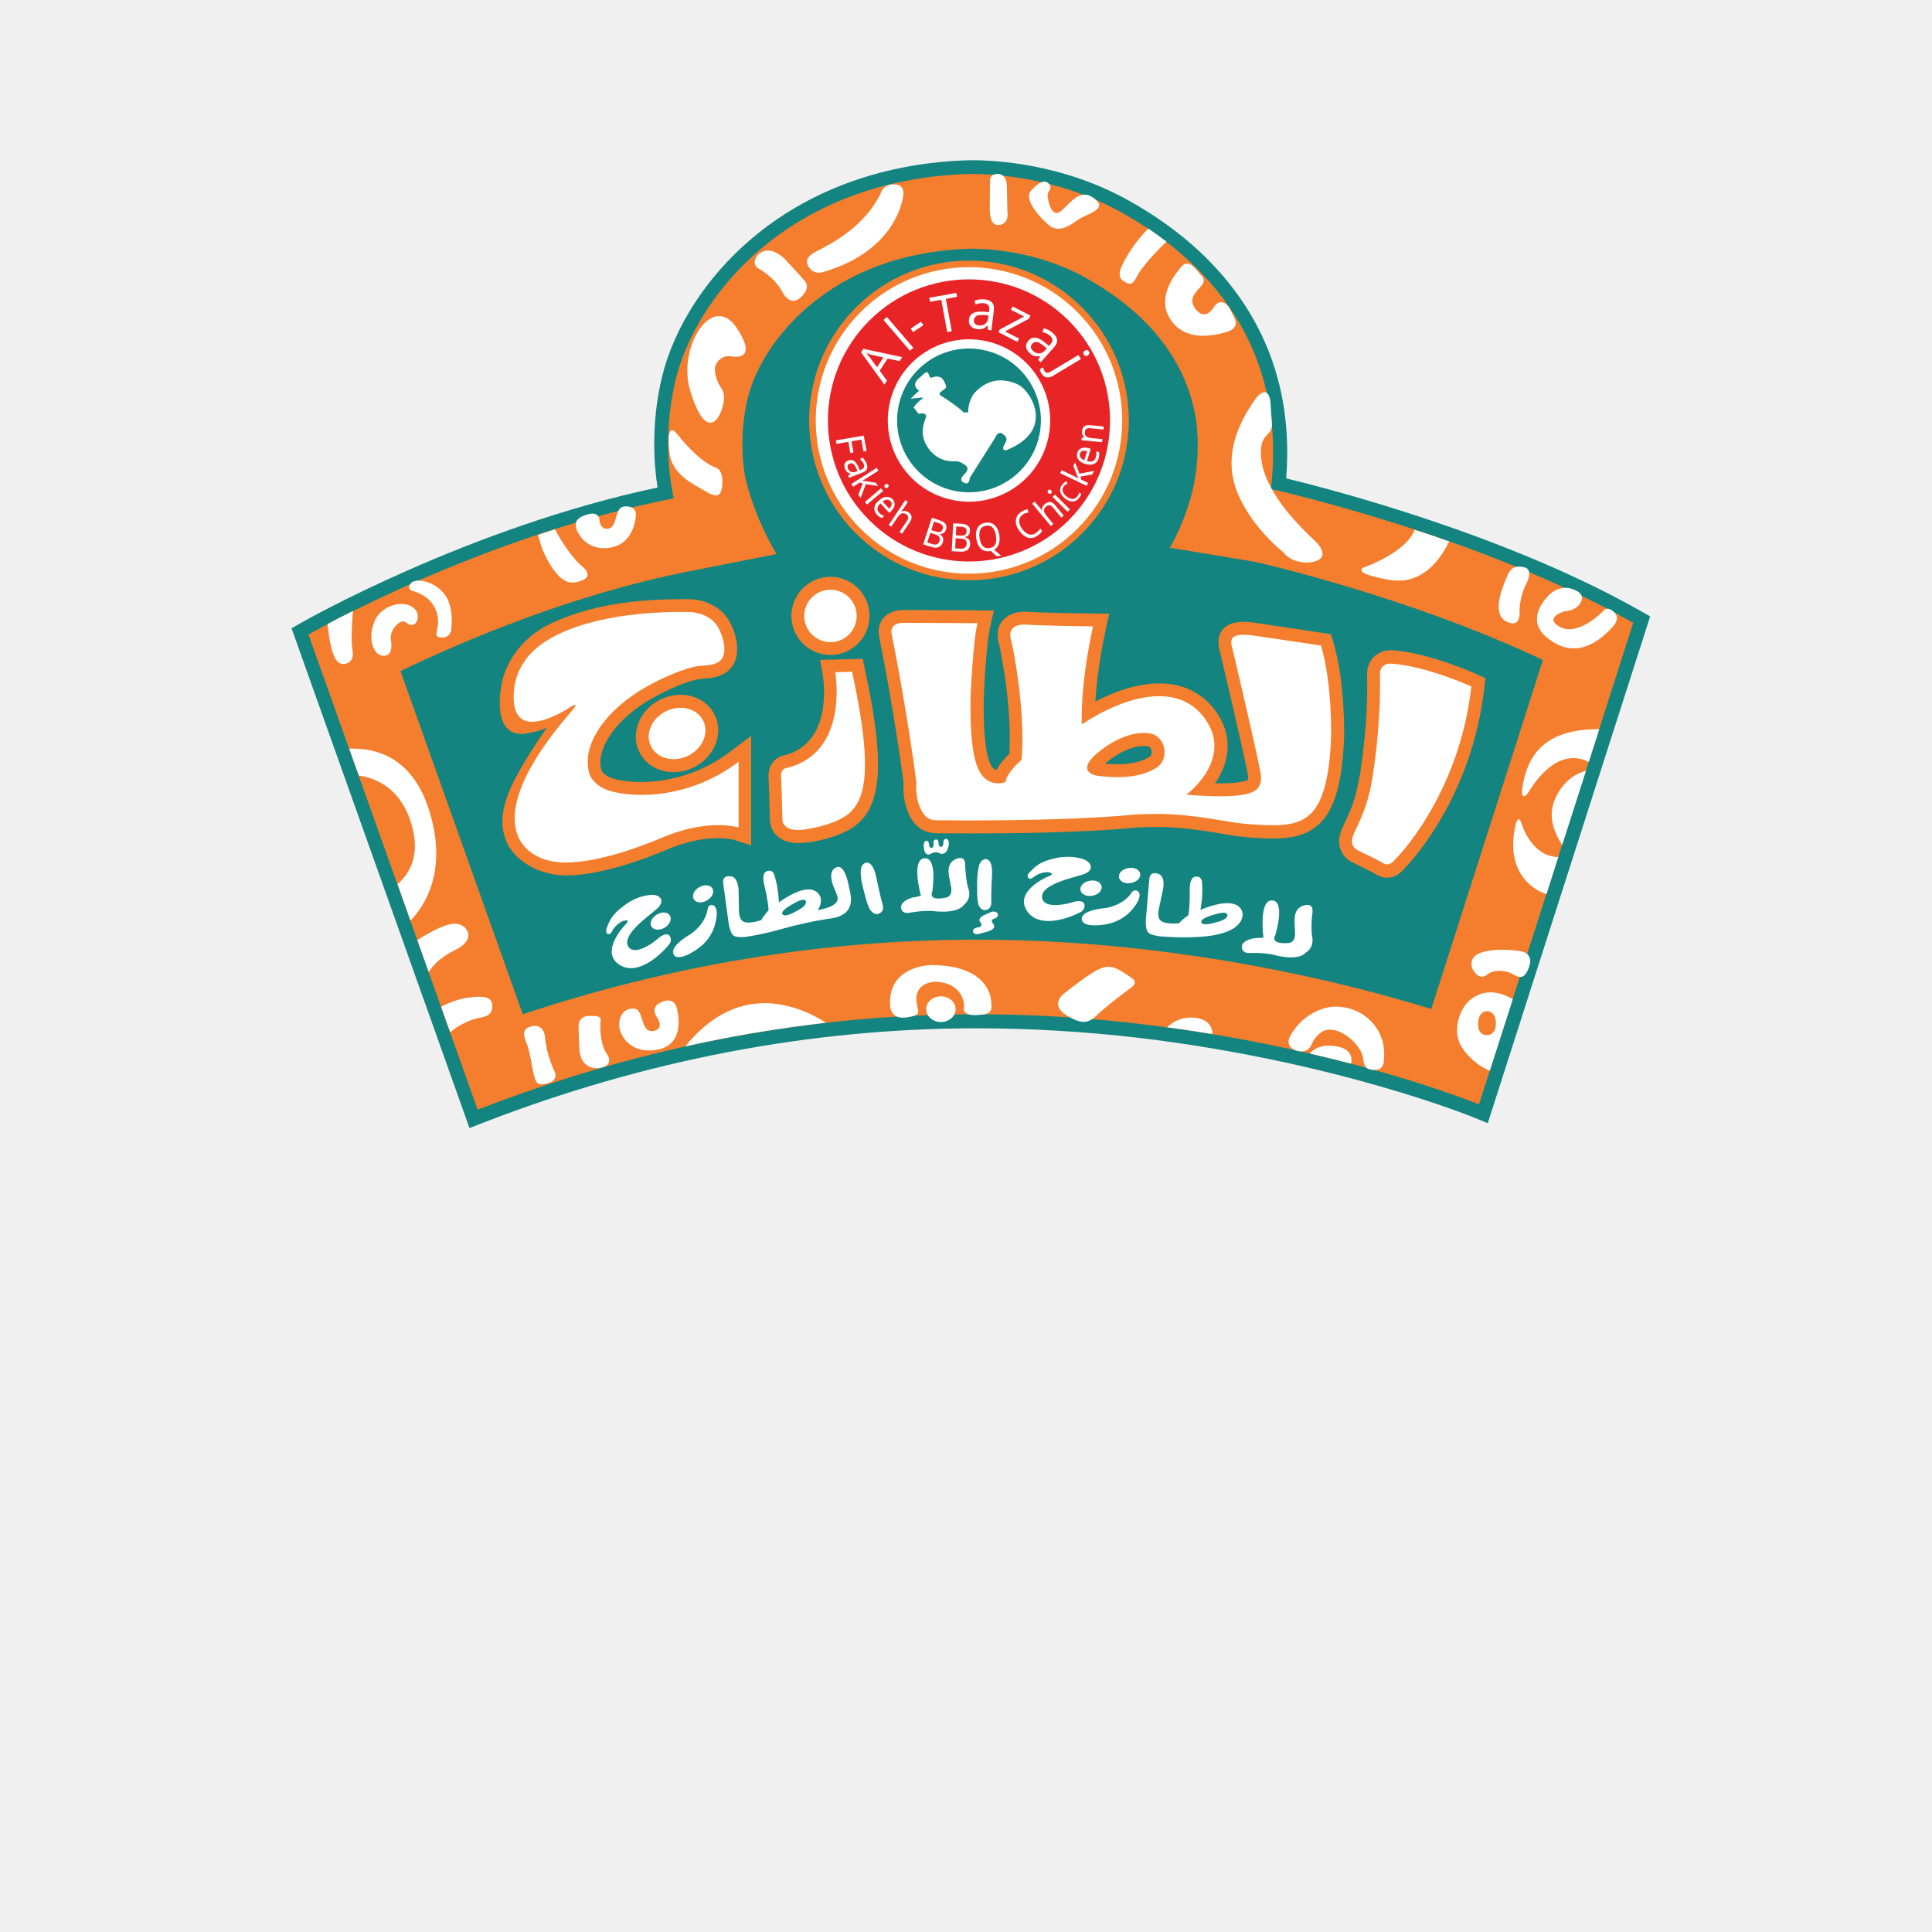
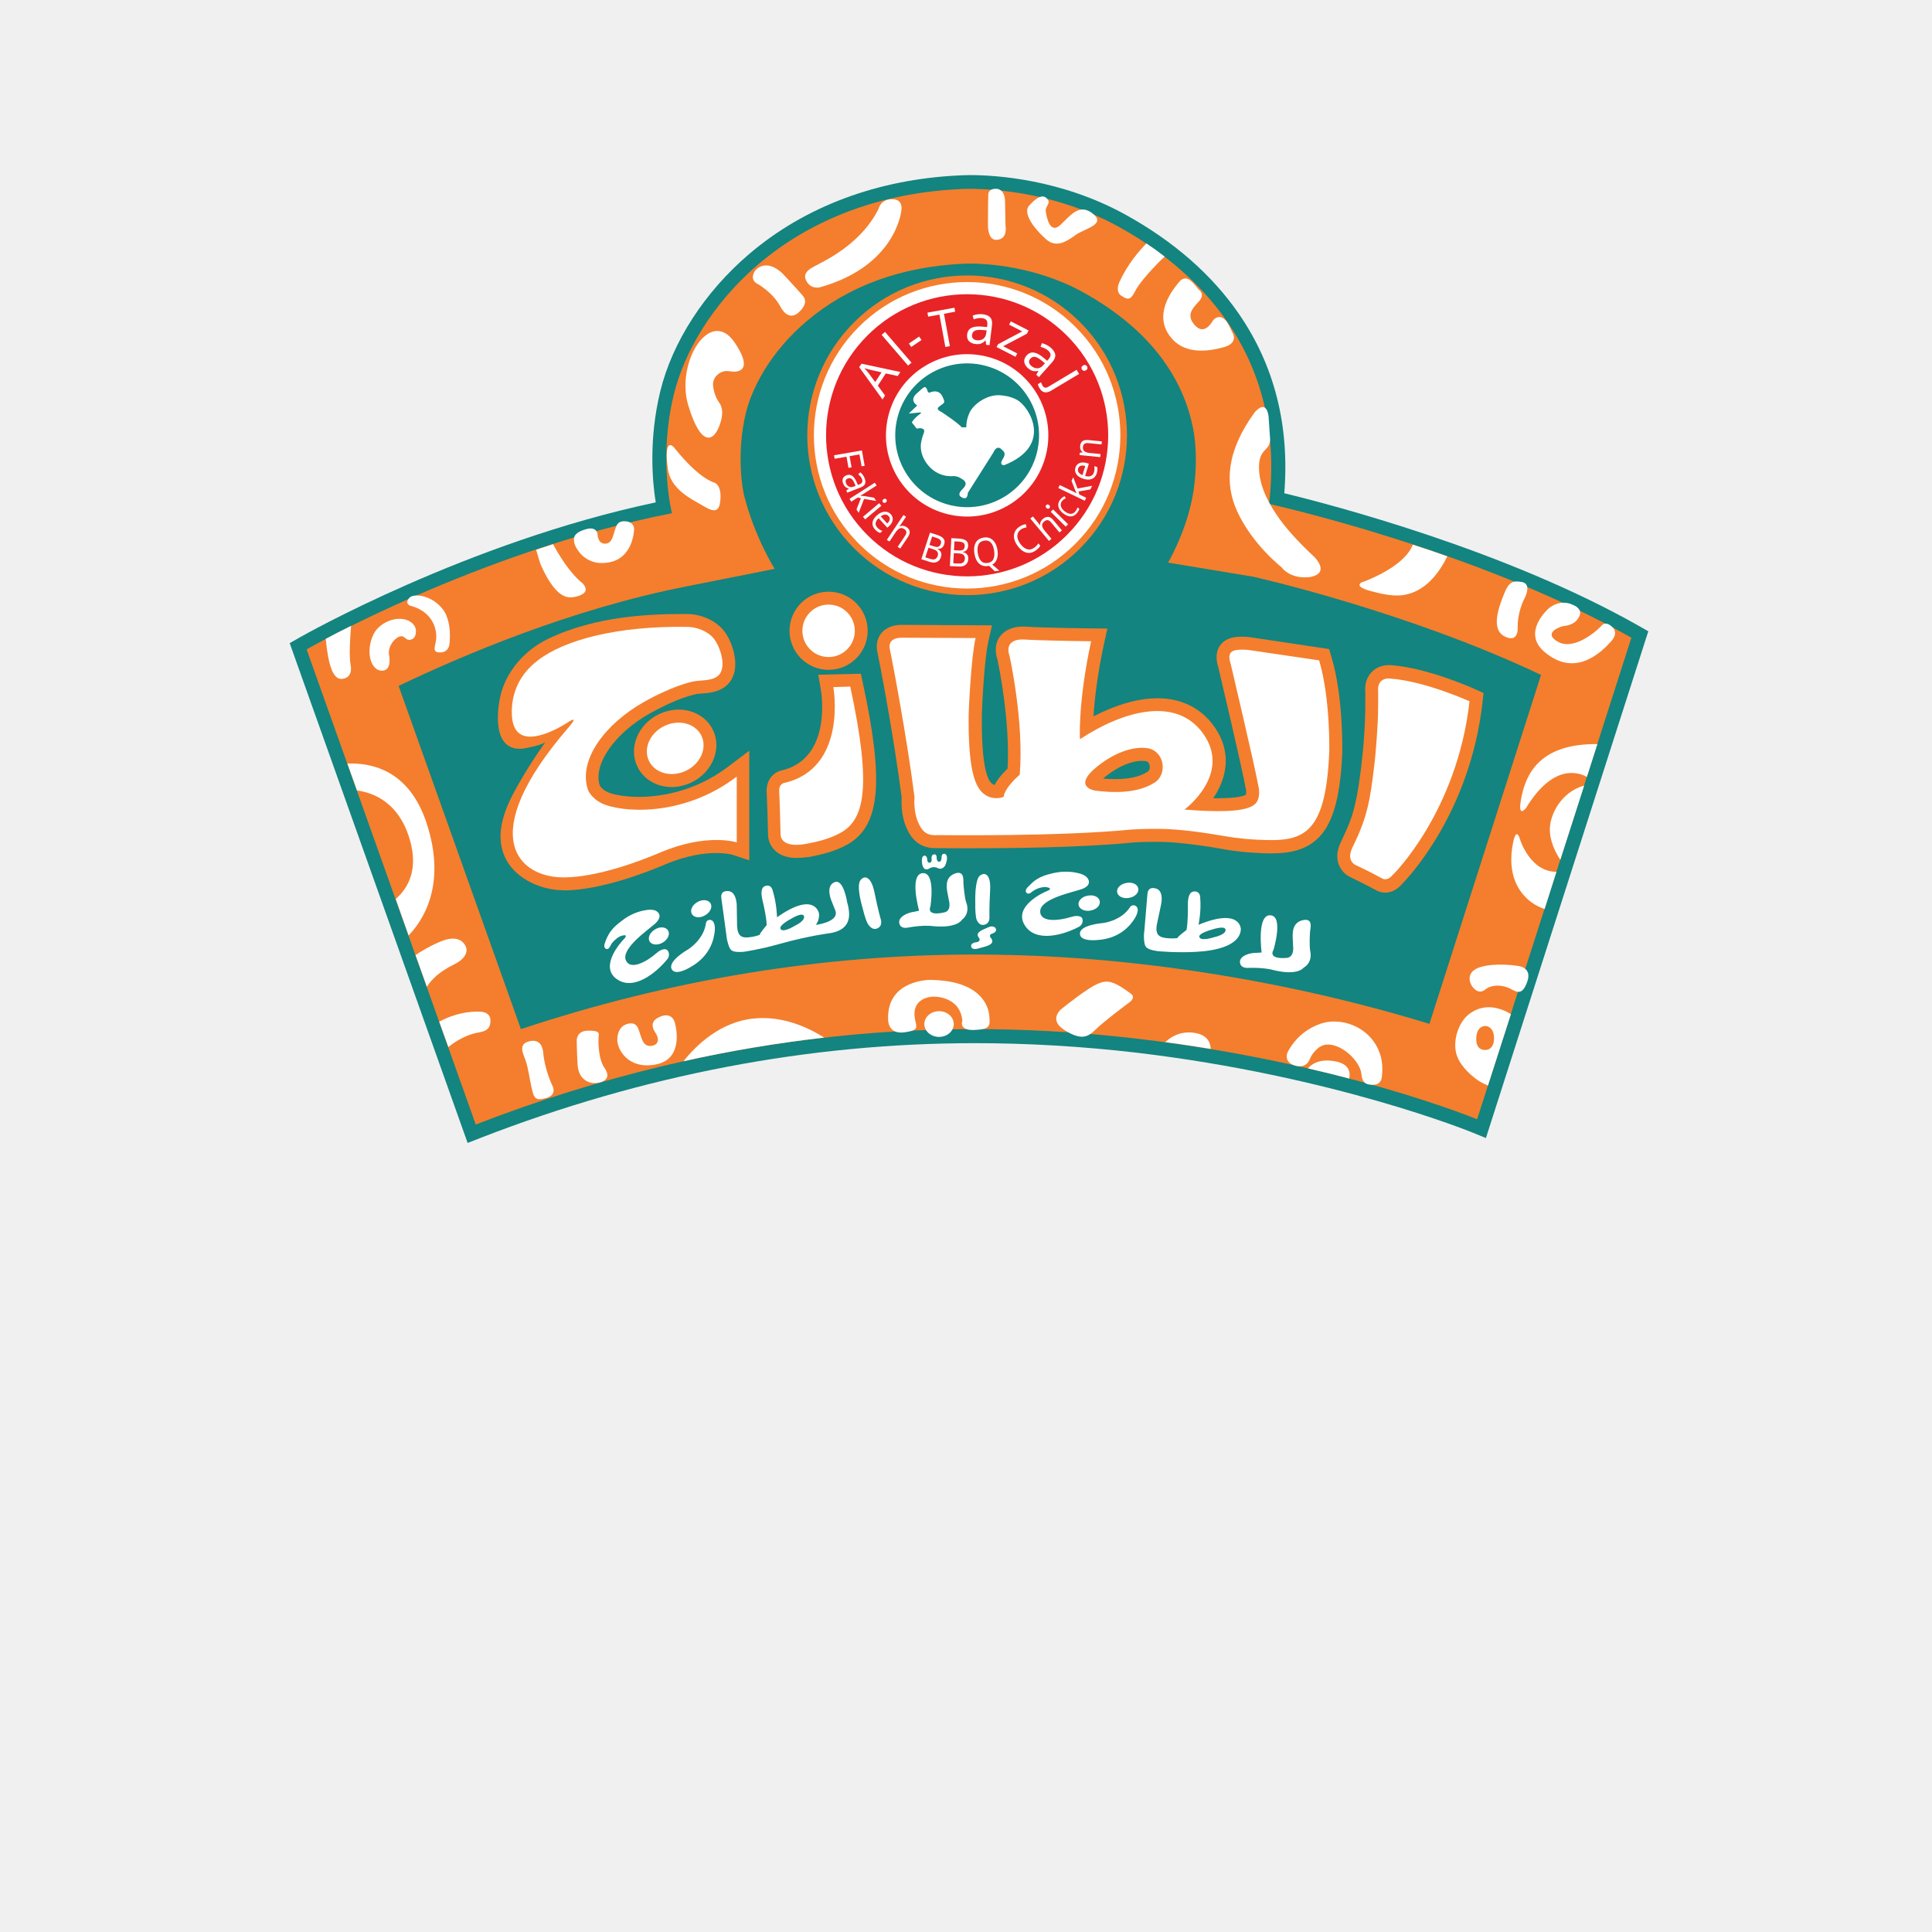
<svg xmlns="http://www.w3.org/2000/svg" viewBox="0 0 24 24" width="24pt" height="24pt" version="1.1" id="svg1">
  <defs id="defs1" />
-   <g transform="matrix(0.02101237,0,0,0.02101237,1.541428,-2.51479)" id="g88">
+   <g transform="matrix(0.02101237,0,0,0.02101237,1.518339,-2.330077)" id="g88">
    <path d="m 99,491.1 6,-3.4 c 1,-0.6 99,-56.3 210.4,-79.8 -2,-12.5 -4.2,-37.4 2.7,-65.7 7.1,-29.1 26.2,-58.7 52.5,-81.1 32.9,-28.1 75.8,-44.2 124.1,-46.5 0.6,0 2.8,-0.2 6.5,-0.2 14.9,0 53.8,2.3 92.1,23.5 28.4,15.7 50.9,35.4 66.9,58.6 21,30.5 30,66.1 26.8,106 27.7,6.7 130.2,33.4 209.4,78.3 l 5.8,3.3 -96,299.6 -8.3,-3.4 C 797.1,780 716.3,747 599.4,733.2 c -31.9,-3.7 -64,-5.6 -95.2,-5.6 -98.2,0 -196.4,18.8 -292.1,55.9 l -7.9,3.1 z" fill="#13847f" id="path1-8" />
    <path d="M 678,408.8 C 688.7,316.9 631.1,268.2 589.2,245 c -46.7,-25.8 -94.1,-22.3 -94.1,-22.3 -104.2,5 -157.3,73.4 -169,121.4 -9.3,38.2 -1.1,70.2 -1.1,70.2 -114.8,22.4 -216,80.5 -216,80.5 L 209,775.7 C 358.8,717.7 491.1,712.2 600.3,725 719.9,739 801,772.6 801,772.6 L 892.2,487.9 C 800.3,435.7 678,408.8 678,408.8 Z m 94.8,307.4 c -37.4,-11.5 -95.8,-26.6 -167.4,-35 -33.9,-4 -68,-6 -101.3,-6 -90.1,0 -180.2,14.8 -268.4,44.1 L 163.4,516.4 c 37.1,-17.8 101.4,-45.3 170,-58.8 l 52.3,-10.4 c 0,0 -11.9,-18.9 -18.1,-43.6 -0.6,-2.3 -4.9,-24.1 1.2,-49 1.7,-6.9 9.2,-31.1 35.7,-53.7 24.4,-20.8 55.6,-32.3 92.7,-34.1 h 0.9 0.1 c 0.4,0 1.4,-0.1 2.9,-0.1 8.5,0 38.3,1.2 66.8,16.9 21.2,11.7 37.8,26 49.1,42.5 7.9,11.5 13.3,24 16,37.7 2.5,12.3 2.3,28.8 -0.7,42.9 -4.1,20 -14,36.8 -14,36.8 l 50.1,8.3 c 1,0.2 91,20.4 170.4,58.1 z" fill="#f47e2d" id="path2" />
    <path d="m 746.7,638.6 c -2.6,0 -4.5,-0.9 -5.4,-1.4 -6.9,-3.8 -14.5,-7.3 -14.5,-7.4 -2,-0.9 -4.8,-2.5 -6.7,-5.9 -3.8,-6.8 -0.6,-13.4 1.2,-17 l 0.4,-0.9 c 1.7,-3.6 2.9,-6.3 3.9,-8.9 1.2,-3.1 2.2,-6.3 3,-9.7 0.8,-3.2 1.5,-6.8 2.2,-10.9 0.5,-3.4 1,-7.1 1.6,-11.5 0.4,-3.7 0.8,-7.5 1.2,-11.3 0.3,-3.7 0.6,-7.2 0.8,-10.7 0.2,-3.2 0.3,-6.3 0.4,-9.4 0.1,-2.3 0.1,-4.7 0.1,-7.2 0,-1 0,-2.1 0,-3.1 V 522 c 0,-0.3 0,-1.5 0,-1.8 -0.5,-6 1.6,-9.6 3.5,-11.7 2.5,-2.8 6.3,-4.4 10.3,-4.4 h 1.1 c 21.8,1.5 48.8,13.7 49.9,14.2 l 5.1,2.3 -0.6,5.5 c -7.3,64.6 -43.2,102.9 -47.2,107 -3.9,4.8 -8.1,5.5 -10.3,5.5 z" fill="#f47e2d" id="path3" />
    <path d="m 796.5,525.5 c 0,0 -26.6,-12.1 -47.4,-13.5 0,0 -7.5,-0.8 -6.6,8 v 2.2 4.4 c 0,2.4 -0.1,4.9 -0.1,7.3 -0.1,3.2 -0.3,6.4 -0.5,9.6 -0.2,3.6 -0.5,7.3 -0.8,10.9 -0.3,3.8 -0.7,7.7 -1.2,11.5 -0.5,4 -1,7.9 -1.6,11.8 -0.6,3.9 -1.3,7.7 -2.3,11.5 -0.9,3.6 -2,7.1 -3.3,10.5 -1.2,3.2 -2.6,6.4 -4.1,9.5 -1.6,3.3 -3.9,7.2 -1.9,10.8 0.8,1.4 1.9,2.1 3.3,2.7 0,0 7.8,3.6 15,7.6 0,0 2.9,1.8 6.1,-2.2 0.1,0.2 38.1,-37.4 45.4,-102.6 z" fill="#ffffff" id="path4" />
    <path d="m 679.2,615.4 c -3.1,0 -6.4,-0.1 -8.8,-0.3 -10.5,-0.5 -18.5,-2 -19.4,-2.2 -15.9,-2.8 -28.6,-4.2 -37.7,-4.3 -0.9,0 -1.8,0 -2.7,0 -7.3,0 -12.6,0.3 -13.3,0.4 -29.9,3 -73.3,3.4 -96.5,3.4 -10.3,0 -17.5,-0.1 -19,-0.1 -0.5,0 -0.9,0 -1.3,0 -11.7,0 -15.7,-9.2 -17.1,-12.6 -2.9,-6.8 -2.8,-14.5 -2.6,-17.3 -4.6,-36 -13,-79.7 -14.4,-86.3 -0.8,-4.1 0,-7.9 2.3,-10.8 3.7,-4.5 9.5,-5 11.9,-5 h 0.4 l 53.2,0.3 -2.1,9.3 c -2.3,9.9 -3.6,34.6 -3.9,43.4 -0.3,29.4 3,38.4 5.9,40.8 0.5,0.4 1,0.7 1.6,0.9 2.1,-4 5.3,-7.4 7.7,-9.7 1.6,-28 -5.2,-60.9 -6,-64.5 -2.1,-6.6 -0.4,-11.1 1.5,-13.6 2.8,-3.8 7.6,-5.9 13.6,-5.9 0.9,0 1.7,0.1 2.1,0.1 11.9,0.7 38.3,1 38.5,1 l 9.3,0.1 -2,9.1 c -4,18.6 -5.6,33.2 -6.2,42.8 13.5,-7 26.6,-10.7 37.9,-10.7 14.1,0 25.7,5.8 33.4,16.6 11.3,15.9 7,31.4 -0.5,42.5 h 3 c 12.1,0 15.6,-1.6 16.4,-2.1 0,-0.1 0,-0.1 0,-0.2 0.2,-1 0.1,-2.1 0,-2.5 l -0.1,-0.3 v -0.2 c -1.9,-11.1 -15.2,-67.4 -16.3,-72.1 -0.7,-2.2 -2.3,-7.9 0.9,-12.7 3.2,-4.8 8.9,-5.2 11,-5.3 0.7,0 1.4,-0.1 2.2,-0.1 3,0 5.5,0.4 6,0.5 l 45.4,6.8 1.4,4.7 c 7,23.4 6.4,54.7 6.4,56 v 0.1 c -1,24.1 -4.6,38.9 -11.7,48.1 -8.2,10.4 -20,11.9 -30.4,11.9 z m -99.3,-44.2 c 2.6,0.2 5,0.3 7.3,0.3 10.7,0 15.9,-2.5 18.9,-4.3 1.3,-0.8 1.6,-2.5 1.3,-3.8 -0.2,-0.8 -0.6,-2.3 -2.2,-2.5 -0.7,-0.1 -1.6,-0.2 -2.4,-0.2 -6.1,0 -13.7,3.2 -20.9,8.8 -0.8,0.6 -1.4,1.2 -2,1.7 z" fill="#f47e2d" id="path5" />
    <path d="m 707.6,501.3 -40.7,-6 c 0,0 -3.2,-0.5 -6.5,-0.3 -4.4,0.3 -7.3,1.6 -5.1,8.3 0,0 14.4,61 16.5,72.9 0,0 0.7,2.6 0.1,5.7 -1,5.2 -4.2,10.8 -43.9,7.6 0,0 28.2,-20.8 11.1,-44.8 -15.7,-22.2 -46.9,-13.9 -72.9,3.2 0,0 -1.3,-21.3 6.6,-57.9 0,0 -26.9,-0.3 -39,-1 0,0 -13,-1.6 -9.2,9.8 0,0 8.6,38.5 6,70.1 0,0 -8.8,7.3 -9.5,13.1 0,0 -6.3,2.7 -12,-2 -5.7,-4.8 -9,-16.5 -8.7,-46.9 0,0 1.2,-32.2 4.1,-45 l -43.7,-0.2 c 0,0 -8.5,-0.4 -7,6.7 1.5,7.1 10,51.6 14.6,87.6 0,0 -0.8,8 2,14.5 1.8,4.2 4.2,8.5 11.3,7.9 0,0 71.7,1 115,-3.3 0,0 6.9,-0.5 16.7,-0.4 11.3,0.1 25.7,2.1 39,4.4 0,0 7.9,1.5 18.4,2 26.2,1.3 40.8,-0.6 42.8,-52.6 0,0.2 0.7,-30.9 -6,-53.4 z m -97.5,72.4 c -5.6,3.4 -15.2,7.1 -34.8,4.6 0,0 -14.6,-2 1.9,-14.9 10.8,-8.4 21.7,-11.5 29.4,-10.1 9.6,1.9 11.6,15.5 3.5,20.4 z" fill="#ffffff" id="path6" />
    <circle cx="417.6" cy="483.8" fill="#f47e2d" r="23.1" id="circle6" />
    <circle cx="417.6" cy="483.8" fill="#ffffff" r="15.5" transform="matrix(0.1526,-0.9883,0.9883,0.1526,-124.2632,822.7122)" id="circle7" />
    <path d="m 324.9,576.2 c -9,0 -16.9,-4.7 -20.4,-12.2 -5.3,-11.1 0.5,-25 12.8,-30.9 3.7,-1.7 7.7,-2.7 11.6,-2.7 9,0 16.9,4.7 20.4,12.2 5.3,11.1 -0.5,25 -12.8,30.9 -3.6,1.7 -7.7,2.7 -11.6,2.7 z" fill="#f47e2d" id="path7" />
    <ellipse cx="326.9" cy="553.3" fill="#ffffff" rx="17.2" ry="14.7" transform="matrix(0.903,-0.4297,0.4297,0.903,-206.0245,194.146)" id="ellipse7" />
    <path d="m 398.7,618.1 c -5.8,0 -10.4,-1.7 -13.4,-5 -2.7,-2.9 -3.5,-6.4 -3.5,-9 -0.1,-6 -0.6,-21.3 -0.8,-24.7 -0.5,-7.2 4,-12 8.7,-13 30.2,-7 23.6,-46.3 23.3,-47.9 l -1.5,-8.7 8.9,-0.2 16.3,-0.4 1.3,6.2 c 12.5,58 10,83.6 -9,94.6 -7.3,4.2 -15.9,6.2 -22.6,7.5 -2.8,0.3 -5.4,0.6 -7.7,0.6 z" fill="#f47e2d" id="path8" />
    <path d="m 430.4,516.8 -10,0.3 c 0,0 8.7,48.1 -29.2,56.7 0,0 -3.1,0.6 -2.8,5 0.3,4.4 0.8,25.3 0.8,25.3 0,0 -0.7,8.7 15.5,5.6 4.8,-0.9 13.5,-2.7 20.2,-6.6 13.8,-7.8 18.4,-26.6 5.5,-86.3 z" fill="#ffffff" id="path9" />
    <path d="m 260.8,637.2 c -12.7,0 -27.1,-6.3 -33.5,-17.5 -7.4,-13.2 -2.3,-28.1 4.3,-40.4 5.3,-9.9 12.2,-20.8 18.7,-29.9 -1.3,1.8 -11.6,3.9 -13.7,4.1 -16.7,1.4 -15.5,-19.3 -13.2,-30.4 3.2,-15.1 14.6,-27.9 28.1,-34.4 14,-6.8 29.8,-10.8 45.2,-12.8 10.8,-1.4 21.8,-2 32.6,-2 h 4.9 c 8.4,0.1 16.8,4 21.5,9.9 4.1,5.1 7.7,14.9 6.5,22.9 -0.7,4.6 -2.9,8.2 -6.4,10.6 -4.3,2.9 -9.2,3.3 -13.1,3.6 -1.6,0.1 -3,0.2 -4.1,0.5 -4.7,1.1 -9.7,2.9 -15.8,5.7 -3.7,1.7 -7.2,3.5 -10.6,5.4 -21.1,11.8 -33.9,30.2 -29.9,42.7 0.2,0.4 1.2,2.3 4.5,3.9 2.2,1.1 8.7,2.9 18.7,2.9 10.9,0 32.3,-2.3 52.9,-18 l 12.3,-9.3 v 64.8 l -10,-3.3 c 0,0 -3.5,-1 -9.7,-1 -6.5,0 -17.1,1.2 -30.4,6.9 -8.2,3.5 -36.9,15.1 -59.5,15.2 0.1,-0.1 -0.3,-0.1 -0.3,-0.1 z" fill="#f47e2d" id="path10" />
    <path d="m 264.6,537.2 c 0,0 -19.3,13.3 -28.9,7.9 -3.3,-1.9 -5.5,-6 -5.4,-13.7 0.2,-11.9 5,-22.1 15.4,-30.1 15.7,-12.1 47,-20.5 88.5,-19.8 5.6,0.1 12.1,2.6 15.6,7 3.8,4.8 8.3,18 1.8,22.4 -4.1,2.8 -9.9,1.9 -14.6,3 -5.9,1.4 -11.6,3.6 -17.2,6.2 -3.8,1.7 -7.5,3.6 -11.2,5.7 -23,12.9 -39.2,34.3 -33.3,51.9 0,0 1.5,4.8 8.4,8.2 10.3,5 47.1,8.9 79.6,-15.9 v 38.9 c 0,0 -17.7,-5.8 -45.5,6.1 -11.7,5 -37,14.5 -56.6,14.6 -27,0.2 -53.1,-24.2 2.7,-88.7 -0.1,0 6.2,-6.8 0.7,-3.7 z" fill="#ffffff" id="path11" />
    <path d="m 358.4,330.3 c -4.7,-0.6 -9.5,3.4 -9.1,8.4 0.3,3.5 1.5,7.2 3.5,10 1.3,1.8 1.8,3.7 1.9,5.9 0,2.4 -0.5,4.7 -1.3,7 -3.5,10.5 -11.2,14.2 -18.8,-11.2 -7.6,-25.4 13.2,-58.5 27.6,-36.8 2.6,3.9 9.9,15.3 1.1,16.9 -1.6,0.3 -3.2,0 -4.9,-0.2 z" fill="#ffffff" id="path12" />
    <circle cx="499.5" cy="368.2" fill="#f47e2d" r="94.5" transform="matrix(0.7071,-0.7071,0.7071,0.7071,-114.0519,461.0798)" id="circle12" />
    <circle cx="499.5" cy="368.2" fill="#ffffff" r="90.6" transform="matrix(0.7071,-0.7071,0.7071,0.7071,-114.0519,461.0798)" id="circle13" />
    <circle cx="499.5" cy="368.2" fill="#e82427" r="83.4" transform="matrix(0.7071,-0.7071,0.7071,0.7071,-114.0519,461.0798)" id="circle14" />
    <text fill="#ffffff" font-family="Arial-BoldMT" font-size="30.623px" transform="matrix(0.5404,-0.8306,0.8382,0.5453,449.4752,347.0392)" id="text14">A</text>
    <text fill="#ffffff" font-family="Arial-BoldMT" font-size="30.623px" transform="matrix(0.9747,-0.1783,0.1799,0.9837,479.6621,317.2938)" id="text15">T</text>
    <text fill="#ffffff" font-family="Arial-BoldMT" font-size="32.386px" transform="matrix(0.9835,0.1207,-0.1218,0.9926,497.4631,313.0836)" id="text16">a</text>
    <text fill="#ffffff" font-family="Arial-BoldMT" font-size="32.386px" transform="matrix(0.7405,0.6585,-0.6645,0.7473,530.4174,323.5986)" id="text17">a</text>
    <text fill="#ffffff" font-family="Arial-BoldMT" font-size="31.436px" transform="matrix(0.525,0.8756,-0.8577,0.5142,548.3702,335.8463)" id="text18">j</text>
    <text fill="#ffffff" font-family="Arial-BoldMT" font-size="32.386px" transform="matrix(0.8817,0.4523,-0.4564,0.8898,515.7993,315.505)" id="text19">z</text>
    <text fill="#ffffff" font-family="Arial-BoldMT" font-size="31.545px" transform="matrix(0.729,-0.6276,0.6524,0.7579,462.6273,328.7056)" id="text20">l</text>
    <text fill="#ffffff" font-family="Arial-BoldMT" font-size="31.545px" transform="matrix(0.797,-0.5386,0.5599,0.8286,469.4707,322.6837)" id="text21">-</text>
    <text fill="#ffffff" font-family="ArialRoundedMTBold" font-size="23.433px" transform="matrix(0.1744,0.9713,-0.9851,0.1719,420.4127,377.8455)" id="text22">F</text>
    <text fill="#ffffff" font-family="ArialRoundedMTBold" font-size="23.226px" transform="matrix(0.7478,-0.5275,0.5873,0.8094,533.0706,440.9669)" id="text23">C</text>
    <text fill="#ffffff" font-family="ArialRoundedMTBold" font-size="17.301px" transform="matrix(0.5755,-0.7027,0.7824,0.6228,560.3954,418.8784)" id="text24">C</text>
    <text fill="#ffffff" font-family="ArialRoundedMTBold" font-size="23.146px" transform="matrix(0.8783,0.2788,-0.3104,0.9506,470.4401,440.8615)" id="text25">B</text>
    <text fill="#ffffff" font-family="ArialRoundedMTBold" font-size="23.116px" transform="matrix(0.9227,0.047183,-0.05253994,0.9986,487.235,445.4335)" id="text26">B</text>
    <text fill="#ffffff" font-family="ArialRoundedMTBold" font-size="23.122px" transform="matrix(0.8924,-0.1359,0.1548,0.9879,503.8405,446.4908)" id="text27">Q</text>
    <text fill="#ffffff" font-family="ArialRoundedMTBold" font-size="23.399px" transform="matrix(0.3565,0.8892,-0.9317,0.3631,424.6027,392.165)" id="text28">a</text>
    <text fill="#ffffff" font-family="ArialRoundedMTBold" font-size="22.638px" transform="matrix(0.7492,-0.6053,0.6392,0.7691,546.4241,431.8279)" id="text29">h</text>
    <text fill="#ffffff" font-family="ArialRoundedMTBold" font-size="23.347px" transform="matrix(0.5282,0.8044,-0.8429,0.5381,428.9155,404.2159)" id="text30">k</text>
    <text fill="#ffffff" font-family="ArialRoundedMTBold" font-size="22.844px" transform="matrix(0.4361,-0.8799,0.9009,0.4341,568.1883,408.6326)" id="text31">k</text>
    <text fill="#ffffff" font-family="ArialRoundedMTBold" font-size="23.306px" transform="matrix(0.6311,0.731,-0.766,0.6429,436.6633,414.9785)" id="text32">i</text>
    <text fill="#ffffff" font-family="ArialRoundedMTBold" font-size="23.279px" transform="matrix(0.6906,-0.6782,0.7107,0.7035,556.4106,423.5823)" id="text33">i</text>
    <text fill="#ffffff" font-family="ArialRoundedMTBold" font-size="23.296px" transform="matrix(0.6032,0.658,-0.7466,0.6653,440.7528,418.8823)" id="text34">e</text>
    <text fill="#ffffff" font-family="ArialRoundedMTBold" font-size="23.417px" transform="matrix(0.2585,-0.8448,0.9585,0.2851,573.998,396.8443)" id="text35">e</text>
    <text fill="#ffffff" font-family="ArialRoundedMTBold" font-size="22.869px" transform="matrix(0.09113704,-0.899,0.9952,0.09806996,578.0222,382.8783)" id="text36">n</text>
    <text fill="#ffffff" font-family="ArialRoundedMTBold" font-size="23.215px" transform="matrix(0.7538,0.4896,-0.5556,0.8315,450.5559,429.0743)" id="text37">h</text>
    <circle cx="499.5" cy="368.2" fill="#ffffff" r="48" transform="matrix(0.2344,-0.9721,0.9721,0.2344,24.4999,767.5347)" id="circle37" />
    <circle cx="499.5" cy="368.2" fill="#13847f" r="42.5" transform="matrix(0.2338,-0.9723,0.9723,0.2338,24.725,767.8022)" id="circle38" />
    <g fill="#ffffff" id="g87">
      <path d="m 471.8,354.7 -6.8,0.7 5,-4.8 c 0,0 -5.1,-2.8 -0.3,-7.1 4.8,-4.3 5.2,-5.3 6.6,-0.9 l 0.8,0.5 c 0,0 5.3,-2.8 7.7,2 2.4,4.8 0.8,3.7 -2.3,6.6 -1.5,1.4 1.9,2.8 1.9,2.8 0,0 9.6,6.3 11.9,9 h 2.7 c 0,0 -0.2,-4.5 2.2,-9.2 2.5,-4.7 10.7,-10.9 19.1,-9.6 0,0 4.7,0.3 8.9,2.7 7,4 21.5,26.9 -7.8,38.5 0,0 -3.3,0.3 -0.8,-3.7 2.5,-3.9 -0.1,-4.9 -1.3,-6.1 0,0 -2.3,-2.2 -4.4,2.5 l -15,23.7 c 0,0 0.1,4.2 -3,2.9 -3.2,-1.3 -2,-3.3 -0.1,-5.2 1.9,-1.9 3.2,-4.1 -0.8,-6.2 0,0 -2.4,-1.8 -5.5,-1.4 -1.2,0.1 -4.7,0 -8.3,-1.8 -6.5,-3.3 -11.4,-11.3 -9.8,-18.7 0.2,-1.1 0.5,-2.1 0.8,-3.1 0.2,-0.7 1.2,-2.8 0.9,-3.5 -0.5,-1.6 -3.1,-1.3 -4.4,-1 l -2.9,-3.7 c 0,0 1.1,-2.2 4.6,-4.8 1.6,-0.9 0.4,-1.1 0.4,-1.1 z" id="path38" />
      <path d="m 374.2,270.9 c 0,0 5.7,-7.8 15.9,1.4 0,0 8.8,9.3 12.4,13.6 3.6,4.3 -2.1,9.2 -2.1,9.2 0,0 -5.9,7.1 -11.4,-3.1 -4.6,-8.6 -13.8,-13.5 -13.8,-13.5 0,0 -4.6,-2.2 -1,-7.6 z" id="path39" />
      <path d="m 460.6,235.4 c 0,0 -2.9,32.6 -48,45.3 0,0 -5.4,1.6 -8.2,-3.8 -2.8,-5.4 3.3,-7.7 8.3,-10.4 5.1,-2.7 25,-12.8 34.5,-32.3 0,0 1.3,-6.1 8.8,-5.5 6,0.5 4.6,6.7 4.6,6.7 z" id="path40" />
      <path d="m 536.7,231.9 c 0,0 6.1,-7.3 9.6,-4 3.5,3.2 -0.8,4.5 -0.3,8 0.5,3.5 2.5,13.7 8.6,8 6.1,-5.7 11.5,-13.5 19.8,-6.2 6.9,6 -5.7,8.5 -10.6,12 -5.7,4.1 -12.4,8.7 -19,1.3 -0.1,0.1 -14.7,-13.4 -8.1,-19.1 z" id="path41" />
      <path d="m 636.4,282.1 c 0,0 4.1,2.6 0.2,6.9 -4,4.3 -7.6,8.1 -2.8,13.8 4.8,5.7 8.8,1.2 10.7,-1.9 1.9,-3.1 6.2,-4.5 9.7,2.2 l 2.2,4.5 c 0,0 3.8,6 -5,8.5 -8.8,2.4 -24.5,5.4 -33,-7.9 -8.5,-13.3 3.8,-27.5 6.7,-30.9 0,0 2.9,-4 7.1,0 0.1,0 2.3,2.3 4.2,4.8 z" id="path42" />
      <path d="m 829,464.7 c 0,0 -4.3,7.8 -4,17.6 0,0 0.5,9 -7.8,4.8 -8.3,-4.2 -3.3,-17.6 -0.3,-25 2.9,-7.4 5.4,-8.1 10.7,-7.1 5.4,1.1 2.3,8 1.4,9.7 z" id="path43" />
      <path d="m 857.9,468.6 c 0,0 6.2,2.2 3.2,7.3 -3,5.1 -8.3,4.9 -9.5,5.2 -1.2,0.3 -12,3.8 -3,9.1 9.1,5.3 21.6,-4.9 25.8,-9.2 0,0 2.1,-3.4 6.2,0.3 0,0 4.7,3.2 -0.5,8.9 -5.2,5.7 -20.8,21.9 -39.4,6 -13.6,-11.7 2.7,-25.7 2.7,-25.7 0,0 6.5,-5.9 14.5,-1.9 z" id="path44" />
      <path d="m 689.8,731.4 c 1.8,-3 4,-5.8 6.6,-8.2 5.3,-4.8 12.6,-8.4 19.9,-8.4 12.8,0 24.3,8.1 27.7,20.5 1.1,4 1.2,8.7 0.6,12.8 -0.1,1 -0.6,2 -1.3,2.7 -1.5,1.8 -5.1,1.6 -7.2,1 -2.5,-0.7 -3.3,-3.5 -3.5,-5.8 -0.7,-9.2 -16,-21.8 -24.6,-16.2 -2.3,1.5 -4.8,4.4 -5.8,7 -2.8,7.3 -10.5,3.6 -11.1,3.1 -0.5,-0.3 -4.8,-2.8 -1.3,-8.5 z" id="path45" />
      <path d="m 596.2,698.3 c 0,0 -5.8,-4.5 -9.8,-6.1 -4,-1.6 -7.3,-1.7 -14.9,3.2 -7.6,4.9 -16.6,12.3 -16.6,12.3 0,0 -7.4,6.2 2.2,12.2 9.6,6 13.6,4.4 18.4,-0.4 4.8,-4.8 20.3,-16.3 20.3,-16.3 0,0 3.6,-2.7 0.4,-4.9 z" id="path46" />
      <path d="m 479.3,700.1 c 0,0 15.9,-0.8 17.4,14.3 0,0 -2.5,5.8 7.1,5.4 9.6,-0.4 9.3,-2.5 8.8,-8.4 -0.5,-5.9 -5.2,-20.9 -35.1,-21.2 0,0 -25.5,-0.1 -24.7,23.2 0,0 -0.5,9.1 9.5,7.8 10.4,-1.4 6.5,-3.4 6.1,-10.2 -0.5,-7 4.8,-10.6 10.9,-10.9 z" id="path47" />
      <ellipse cx="482.9" cy="716.3" rx="8.7" ry="7.6" id="ellipse47" />
      <path d="m 326.9,716.3 c 0,0 5.7,20.3 -11,23.8 -16.7,3.5 -23.7,-8.9 -23.2,-15.3 0,0 0,-7 6,-8.6 6,-1.6 6.5,3.4 7.5,6.1 1,2.7 2,8.2 7.6,6.7 4.1,-1.1 3.1,-5.2 1.4,-7.6 -2,-2.9 -2.6,-6.2 0.8,-8.4 6.1,-3.7 10,-1.5 10.9,3.3 z" id="path48" />
      <path d="m 281.6,724.1 c 0,0 -0.8,12 3.6,18.3 4.4,6.2 -1.2,8.6 -5.2,8.8 -4,0.3 -10.2,-1.9 -10.8,-10.9 -0.5,-8.9 -0.5,-14 -0.5,-14 0,0 -0.5,-6.1 6.9,-6.1 7.4,0 6.1,1.8 6,3.9 z" id="path49" />
      <path d="m 240.3,726.6 c 0,0 7.8,-2.9 8.6,6.7 0.8,9.6 5.1,18.8 5.1,18.8 0,0 3.8,5.8 -3.2,7.9 -7,2.1 -7.5,-0.3 -8.9,-6.6 -1.2,-5.3 -1.7,-10.3 -3.4,-15.5 -1.5,-4.1 -4.5,-9.6 1.8,-11.3 z" id="path50" />
      <path d="m 189.5,471.1 c 0,0 5.4,5.8 4,20.2 0,0 -0.1,5.2 -5.4,5.3 -5.3,0.1 -3,-3.2 -2.5,-7.9 0.5,-4.7 -1.2,-16.1 -15.5,-19.8 0,0 -3.2,-1.2 -0.5,-4.4 2.6,-3.3 13.9,-1.5 19.9,6.6 z" id="path51" />
      <path d="m 157.7,497.9 c 0,0 2.2,9.6 -4.3,9.5 -6.5,-0.1 -9.8,-11.4 -4.8,-21.6 3.3,-6.7 13.1,-11 20.1,-8.2 2.3,0.9 4.7,3.1 4.9,5.7 0.2,2 -0.2,4.6 -2.3,5.5 -1.1,0.5 -2.2,0.6 -3.2,-0.1 -1.6,-1.1 -2.1,-2.2 -4.4,-1.4 -1.9,0.6 -6.7,4.9 -6,10.6 z" id="path52" />
      <path d="m 267.4,432.4 c 0.2,0.6 0.4,1.1 0.6,1.5 0.5,1 1.2,2 1.8,2.9 2,2.9 5.2,5.1 8.6,6.2 2.7,0.9 5.7,0.9 8.5,0.5 15.4,-2.1 15.7,-19.6 15.7,-19.6 0,0 0.4,-4.3 -4.8,-4.8 -5.2,-0.5 -5.7,2.7 -6.7,5.7 -1,3 -1.6,7.6 -5.8,7.5 -4.3,-0.1 -4.3,-5.6 -4.3,-5.6 0,0 -0.3,-4.9 -7,-2.9 -2.3,0.7 -5.1,1.7 -6.4,3.8 -0.8,1.2 -0.6,3.2 -0.2,4.8 z" id="path53" />
      <path d="m 327.2,376.6 c 0,0 12.3,15.9 22.5,19.5 0,0 4.3,0.7 4,9 -0.3,8.3 -3.1,9.2 -10,5 -6.9,-4.1 -19.7,-9.7 -21.2,-22.5 -1.7,-12.7 0.4,-16.8 4.7,-11 z" id="path54" />
      <path d="m 516.7,222.5 c 0,0 5,-0.3 5.2,7.3 0.2,7.7 0.3,14.7 0.3,14.7 0,0 1.6,7.9 -5.4,8.2 0,0 -5,0.9 -5,-9.2 0,-10.1 0.2,-17.5 0.2,-17.5 0,0 -0.3,-3.6 4.7,-3.5 z" id="path55" />
      <path d="m 672.1,385.5 c -0.6,10.2 4.3,20.7 9.8,28.9 6.2,9.4 14.6,18 22.8,25.7 0,0 9.6,9.2 -1.8,11.8 0,0 -11.2,2.4 -17.8,-5.9 0,0 -17,-13.3 -25.9,-32.7 -7.6,-16.5 -6.4,-35.7 10.2,-58.5 0,0 6.7,-8.6 8.3,2.1 0,0 0.8,11.8 0.8,11.9 1.1,8.9 -5.8,6.3 -6.4,16.7 z" id="path56" />
      <path d="m 797.4,692.9 c 0,0 -3.9,-7.3 5.3,-10.2 9.2,-2.9 22.2,-0.8 22.2,-0.8 0,0 8.8,0.6 5.8,9.2 -3,8.6 -6.2,6.3 -10.1,4.3 -3.9,-2.1 -10.6,-2.9 -14.8,0.5 -4.2,3.3 -7.4,-1.1 -8.4,-3 z" id="path57" />
      <path d="m 717.4,738.4 c -10,-2 -14.6,2 -16.4,4.1 8.6,2 16.8,4 24.4,6 0.8,-3.9 -0.2,-8.6 -8,-10.1 z" id="path58" />
      <path d="m 633.9,721.5 c -8.8,-1.3 -14.6,2.9 -17.2,5.5 9.2,1.2 18.1,2.6 26.8,4 -0.1,-3.4 -1.7,-8.3 -9.6,-9.5 z" id="path59" />
      <path d="m 827.3,581.7 c -2.9,14 2.6,6.9 2.6,6.9 15.8,-25.9 30.5,-21.4 36,-18.4 l 6.2,-19.4 c -33.9,-0.4 -42,17.5 -44.8,30.9 z" id="path60" />
      <path d="m 826.4,607.2 c -2.4,-8 -4.1,1.7 -4.1,1.7 -4,19.5 3.7,30 10.5,35.2 2.8,2.1 5.7,3.4 8.1,4.2 l 7,-22 c -15.7,0 -21.5,-19.1 -21.5,-19.1 z" id="path61" />
      <path d="m 844,600.9 c -0.1,7.6 3.6,14.4 6.2,18.3 l 14.1,-43.9 c -13.9,3.9 -20.2,17.4 -20.3,25.6 z" id="path62" />
      <path d="m 735,454.4 c -1,0.4 -2.6,0.6 -3.3,1.6 -1.6,2.4 5.9,4.2 7.1,4.5 5.7,1.5 11.7,2.9 17.6,2.3 3.6,-0.4 7.2,-1.6 10.3,-3.4 5.8,-3.3 11.6,-9.3 16.7,-19.6 -7,-2.5 -13.8,-4.8 -20.4,-6.9 -1.9,5 -8.2,13.4 -28,21.5 z" id="path63" />
      <path d="m 590.6,285.7 c 5,3.4 6,1.6 8.9,-3.9 2.4,-4.3 11.2,-14.2 16.8,-19.2 -3.6,-2.8 -7.2,-5.4 -10.8,-7.8 -4,4.1 -11,12 -15.6,22.1 -0.1,0.1 -3.3,6.1 0.7,8.8 z" id="path64" />
      <path d="m 796.8,710 c -6.6,4.7 -10,15.1 -8.3,23 1.4,6.7 7.5,12.7 12.9,16.5 1.9,1.3 4,2.3 6,3.2 L 821,710.4 c -6.4,-3.8 -15.5,-6.6 -24.2,-0.4 z m 14.2,14.9 c -0.1,6.9 -4.9,6.7 -4.9,6.7 0,0 -6,0.9 -5.6,-7.1 0.4,-8 6,-7 6,-7 0,0 4.6,0.5 4.5,7.4 z" id="path65" />
      <path d="m 373.6,713 c -20.1,1.9 -34.4,16 -41.8,25.3 28.5,-6.4 56.3,-10.9 83.2,-14 C 405,718 390.2,711.4 373.6,713 Z" id="path66" />
      <path d="m 217.7,714.3 c 0,-5.6 -6.3,-5.3 -6.3,-5.3 -10.3,-0.4 -19,3.2 -24,5.9 l 5.4,15 c 5.1,-4.3 12,-7.5 16.8,-8.4 4.5,-0.8 8.1,-1.6 8.1,-7.2 z" id="path67" />
      <path d="m 196.1,681.1 c 9.2,-4.5 7.3,-9.8 7.3,-9.8 0,0 -2.2,-8.9 -14.4,-4.1 -5.9,2.3 -11.5,5.6 -15.6,8.3 l 6.7,18.8 c 2.5,-4.1 7.2,-8.9 16,-13.2 z" id="path68" />
      <path d="m 179.8,597.1 c -10.1,-30.2 -31.5,-35.4 -46.7,-34.8 l 5.7,15.9 c 8.2,1.1 22.8,5.8 29.9,25.1 7.9,21.6 -0.3,33.1 -7,39.1 l 7.6,21.5 c 8.3,-8.5 22.8,-29.9 10.5,-66.8 z" id="path69" />
      <path d="m 130.4,512.2 c 6.2,-1 4.7,-7.6 4.7,-7.6 -1.1,-5.7 -0.4,-16.8 0.2,-23.7 -5.9,2.9 -11,5.5 -15,7.7 1.7,17 4.7,24.5 10.1,23.6 z" id="path70" />
      <path d="m 256.9,460.1 c 2.4,2.5 5.7,4.4 9.3,3.9 2.4,-0.3 8.1,-1.6 7.8,-4.9 -0.1,-1.2 -1.2,-2.9 -2.1,-3.6 -7.5,-6 -14,-17 -17.2,-22.9 -3.4,1.1 -6.7,2.2 -10,3.3 1,3.6 2.3,7.8 2.6,8.6 2.3,5.2 5.4,11.3 9.6,15.6 z" id="path71" />
      <path d="m 692.2,670.2 c 0,-4.3 -1.4,-10.6 2.5,-13.8 0.9,-0.8 2.4,-1.4 3.7,-1.6 5.6,-1 4.1,4.8 3.9,6.3 -0.2,1.5 -0.6,9.1 0.1,12.4 0,0 1.6,6.2 -4,9.5 0,0 -3.5,5.2 -19,1.1 0,0 -4.9,-1.3 -14,-1 0,0 -4.3,0.4 -4.6,-3.3 -0.3,-3.7 5.5,-5.7 9.9,-5.6 l 2.9,-0.2 c 0,0 -3,-22.4 5.1,-22 8.1,0.3 1.9,20.5 1.9,20.5 0,0 -3.9,5.6 7.8,4.7 4.8,-0.5 3.8,-7 3.8,-7 z" id="path72" />
      <path d="m 488.7,643.1 c -0.6,-4.2 -2.8,-10.1 0.5,-13.8 0.8,-0.9 2.2,-1.7 3.4,-2.1 5.4,-1.7 4.6,4.2 4.7,5.6 0.1,1.4 0.6,8.9 1.8,12 0,0 2.4,5.9 -2.6,9.8 0,0 -2.8,5.5 -18.4,3.7 0,0 -5,-0.6 -13.8,1 0,0 -4.2,1 -4.9,-2.6 -0.8,-3.6 4.6,-6.3 8.9,-6.8 l 2.8,-0.6 c 0,0 -6,-21.4 2,-22.2 8,-0.8 4.7,19.7 4.7,19.7 0,0 -3,6 8.2,3.5 4.6,-1 2.7,-7.2 2.7,-7.2 z" id="path73" />
      <path d="m 636.3,657.6 c 0,0 1.7,-7.8 1,-15.8 0,0 0.3,-4 -3.5,-3.9 -3.2,0.1 -3.8,4.1 -3.8,7.8 0,3.7 0.1,10 -0.8,15 0,0 -5.2,3.8 -5.4,4.8 0,0 -3.2,0.4 -6.4,0 -4.1,-0.5 -6.9,-1.7 -5.7,-8.2 l 2.5,-11.8 c 0,0 1.8,-7.9 -3,-9.3 -4.8,-1.4 -5,2.4 -5.1,3.2 l -1.8,21.4 c 0,0 -0.5,2.8 -0.2,5.8 0.4,4 0.7,5.5 8,6.6 0,0 11.3,1.1 22.9,0.4 11.9,-0.6 25.5,-3.8 26.3,-13 0.1,0.1 0.6,-13.5 -25,-3 z m 9.4,7.3 c 0,0 -8,2.7 -8.9,0 -0.8,-2.3 7.3,-4.4 7.3,-4.4 0,0 8.3,-2.9 8.2,0.3 -0.2,2.8 -6.6,4.1 -6.6,4.1 z" id="path74" />
      <path d="m 429.6,649.3 c -0.3,-2.8 -1,-4.9 -1,-4.9 0,0 -2.1,-14.1 -7.4,-12 -6,2.3 -1.6,11.8 -1.6,11.8 l 2.1,5.3 c 1.7,5.5 -7.7,7.6 -11.6,8.2 1.4,-2.1 2.1,-4.3 1.8,-6.9 0,0 -2.5,-13.4 -24.8,2.4 0,0 -0.1,-7.9 -2.5,-15.6 0,0 -0.6,-4 -4.2,-3 -3.1,0.8 -2.7,4.9 -1.9,8.4 0.8,3.5 2.3,9.7 2.5,14.8 0,0 -4.1,4.8 -4.2,5.8 0,0 -2.9,1.1 -6.1,1.4 -4.1,0.4 -6.9,-0.2 -7.2,-6.8 l -0.2,-12 c 0,0 0,-8.1 -4.9,-8.5 -4.9,-0.4 -4.3,3.4 -4.2,4.2 l 2.9,21.3 c 0,0 0.2,2.9 1.1,5.7 1.2,3.8 1.8,5.2 9.1,4.7 0,0 9.3,-1.3 20.3,-4.4 9.6,-2.7 19.2,-4.9 29.1,-6.4 0.9,-0.1 1.8,-0.2 2.7,-0.4 9,-1.8 10.9,-7.3 10.2,-13.1 z m -40.4,10.8 c -1.3,-2.1 6,-5.9 6,-5.9 0,0 7.3,-4.6 7.9,-1.5 0.5,2.8 -5.3,5.4 -5.3,5.4 0,0 -7.1,4.5 -8.6,2 z" id="path75" />
      <path d="m 600.7,636.1 c 0.5,2.5 -1.9,5 -5.4,5.6 -3.4,0.7 -6.6,-0.8 -7.1,-3.2 -0.5,-2.5 1.9,-5 5.4,-5.6 3.5,-0.7 6.6,0.7 7.1,3.2 z" id="path76" />
      <path d="m 577.9,643.6 c 0.5,2.5 -1.9,5 -5.4,5.6 -3.4,0.7 -6.6,-0.8 -7.1,-3.2 -0.5,-2.5 1.9,-5 5.4,-5.6 3.5,-0.7 6.6,0.7 7.1,3.2 z" id="path77" />
      <path d="m 322.7,661 c 1.3,2.1 -0.1,5.3 -3.1,7.1 -3,1.8 -6.5,1.5 -7.8,-0.6 -1.3,-2.1 0.1,-5.3 3.1,-7.1 3,-1.9 6.5,-1.6 7.8,0.6 z" id="path78" />
      <path d="m 579.7,656.6 c 0,0 10.5,-1.1 15.9,-9.1 0.3,-0.5 0.6,-0.9 1.2,-1.2 1.4,-0.7 3.2,0.3 3.5,1.8 0.3,1.8 -0.6,3.9 -1.5,5.4 -2.7,4.5 -9,12.2 -22,13.1 0,0 -10.6,1.3 -10.6,-3.7 -0.2,-5.3 13.5,-6.3 13.5,-6.3 z" id="path79" />
      <path d="m 347.8,644.9 c 1.3,2.2 -0.1,5.3 -3.2,7.1 -3,1.8 -6.5,1.5 -7.8,-0.7 -1.3,-2.2 0.1,-5.3 3.2,-7.1 3.1,-1.8 6.5,-1.4 7.8,0.7 z" id="path80" />
      <path d="m 334.5,672.2 c 0,0 9,-5.5 10.5,-15 0.1,-0.6 0.2,-1.1 0.5,-1.6 1,-1.3 3.1,-1.1 3.9,0.2 1,1.5 1.1,3.8 0.9,5.5 -0.5,5.3 -2.9,14.9 -14.3,21.3 0,0 -9,5.7 -11.2,1.2 -2.3,-4.9 9.7,-11.6 9.7,-11.6 z" id="path81" />
      <path d="m 288.9,669.5 c 0.1,-0.1 0.2,-0.3 0.2,-0.4 0.9,-1.4 2.2,-2.6 3.5,-3.6 0.9,-0.7 1.9,-1.2 3,-1.5 3.7,-0.9 1.7,1.4 0.6,2.5 -1.1,1.1 -14.3,15.6 -4,23.1 10.2,7.5 23.8,-3.9 30.1,-11.7 1,-1.2 1.2,-2.9 0.6,-4.3 -0.8,-1.9 -2.5,-1.8 -4.2,-1.1 -1.3,0.5 -2.4,1.5 -3.5,2.4 -4.6,4 -14.6,10 -17.4,3.8 -3.2,-7 13.6,-18.4 17.4,-21.9 0,0 4.8,-4.1 1,-7 -2,-1.6 -5.7,-1.1 -8,-0.6 -4.5,0.9 -8.7,2.9 -12.4,5.7 -3.6,2.7 -6.8,5.4 -8.8,9.5 -0.7,1.3 -1.2,2.7 -1.7,4.1 0,0 -1.1,2.8 0.9,3.4 1.5,0.3 2.1,-1.3 2.7,-2.4 z" id="path82" />
      <path d="m 538.3,637.8 c 0.1,-0.1 0.2,-0.2 0.4,-0.3 1.4,-0.9 3,-1.6 4.6,-1.9 1.1,-0.3 2.2,-0.4 3.3,-0.2 3.8,0.7 1,2 -0.4,2.5 -1.5,0.6 -19.3,8.7 -12.8,19.7 6.4,11 23.4,5.9 32.2,1.2 1.4,-0.7 2.2,-2.2 2.2,-3.7 0,-2.1 -1.5,-2.6 -3.4,-2.7 -1.4,0 -2.8,0.4 -4.2,0.8 -5.8,1.8 -17.4,3.4 -17.5,-3.4 -0.2,-7.7 19.8,-11.5 24.6,-13.3 0,0 6,-1.8 3.7,-6 -1.3,-2.3 -4.8,-3.3 -7.1,-3.7 -4.5,-0.9 -9.2,-0.7 -13.6,0.3 -4.4,1 -8.4,2.3 -11.8,5.2 -1.1,1 -2.1,2 -3.2,3.1 0,0 -2.2,2.2 -0.5,3.5 1.3,0.9 2.5,-0.4 3.5,-1.1 z" id="path83" />
      <path d="m 438.2,629.8 c 0,0 4.3,-2.2 6.5,8.6 2.2,10.8 3.8,16.2 3.8,16.2 0,0 1.4,4.2 -2.8,5.4 -2.2,0.6 -4.2,-1.6 -5.1,-3.3 -1.6,-3.3 -2.4,-7.2 -3.4,-10.8 -1,-3.7 -1.8,-7.6 -1.7,-11.5 0.2,-2.3 0.8,-3.6 2.7,-4.6 z" id="path84" />
      <path d="m 509.1,627.6 c 0,0 4.6,-1 4,9.6 -0.6,10.6 -0.4,16.1 -0.4,16.1 0,0 0.3,4.3 -4,4.4 -2.2,0 -3.6,-2.5 -3.9,-4.3 -0.6,-3.5 -0.5,-7.3 -0.5,-10.9 0,-3.7 0.2,-7.6 1.2,-11.2 0.6,-2.1 1.5,-3.2 3.6,-3.7 z" id="path85" />
      <path d="m 511.3,659.4 c 0.6,-0.3 1.2,-0.5 1.8,-0.7 1,-0.3 2.5,-0.1 3.2,0.9 1.4,2.4 -2.2,3.3 -2.2,3.3 0,0 -2,0.7 -0.7,2.3 1.7,2 1.7,4 -3.6,5.4 l -3.6,1 c 0,0 -3.8,1.3 -4.3,-1.1 -0.5,-2.4 3.3,-2.6 3.3,-2.6 0,0 3,-0.5 1,-3 -1.5,-1.9 0.5,-3.2 2,-4.1 1,-0.4 2,-0.9 3.1,-1.4 z" id="path86" />
      <path d="m 474.3,616.7 c 0,0 1.6,0 1.6,2.5 0.1,2.5 2.9,2.3 2.6,-0.3 -0.2,-2.6 0.8,-2.9 1.6,-2.9 0,0 1.5,-0.3 1.4,2.2 -0.1,2.5 2.9,3.5 2.9,-0.6 0,0 -0.1,-1.9 1.5,-2 1.6,0 2.6,2.5 0.6,7 0,0 -1.7,2.9 -4.4,1.5 -2.7,-1.4 -5.1,0.3 -5.1,0.3 0,0 -3.2,2.2 -4.1,-2.9 -0.7,-4.9 1.2,-4.6 1.4,-4.8 z" id="path87" />
    </g>
  </g>
</svg>
